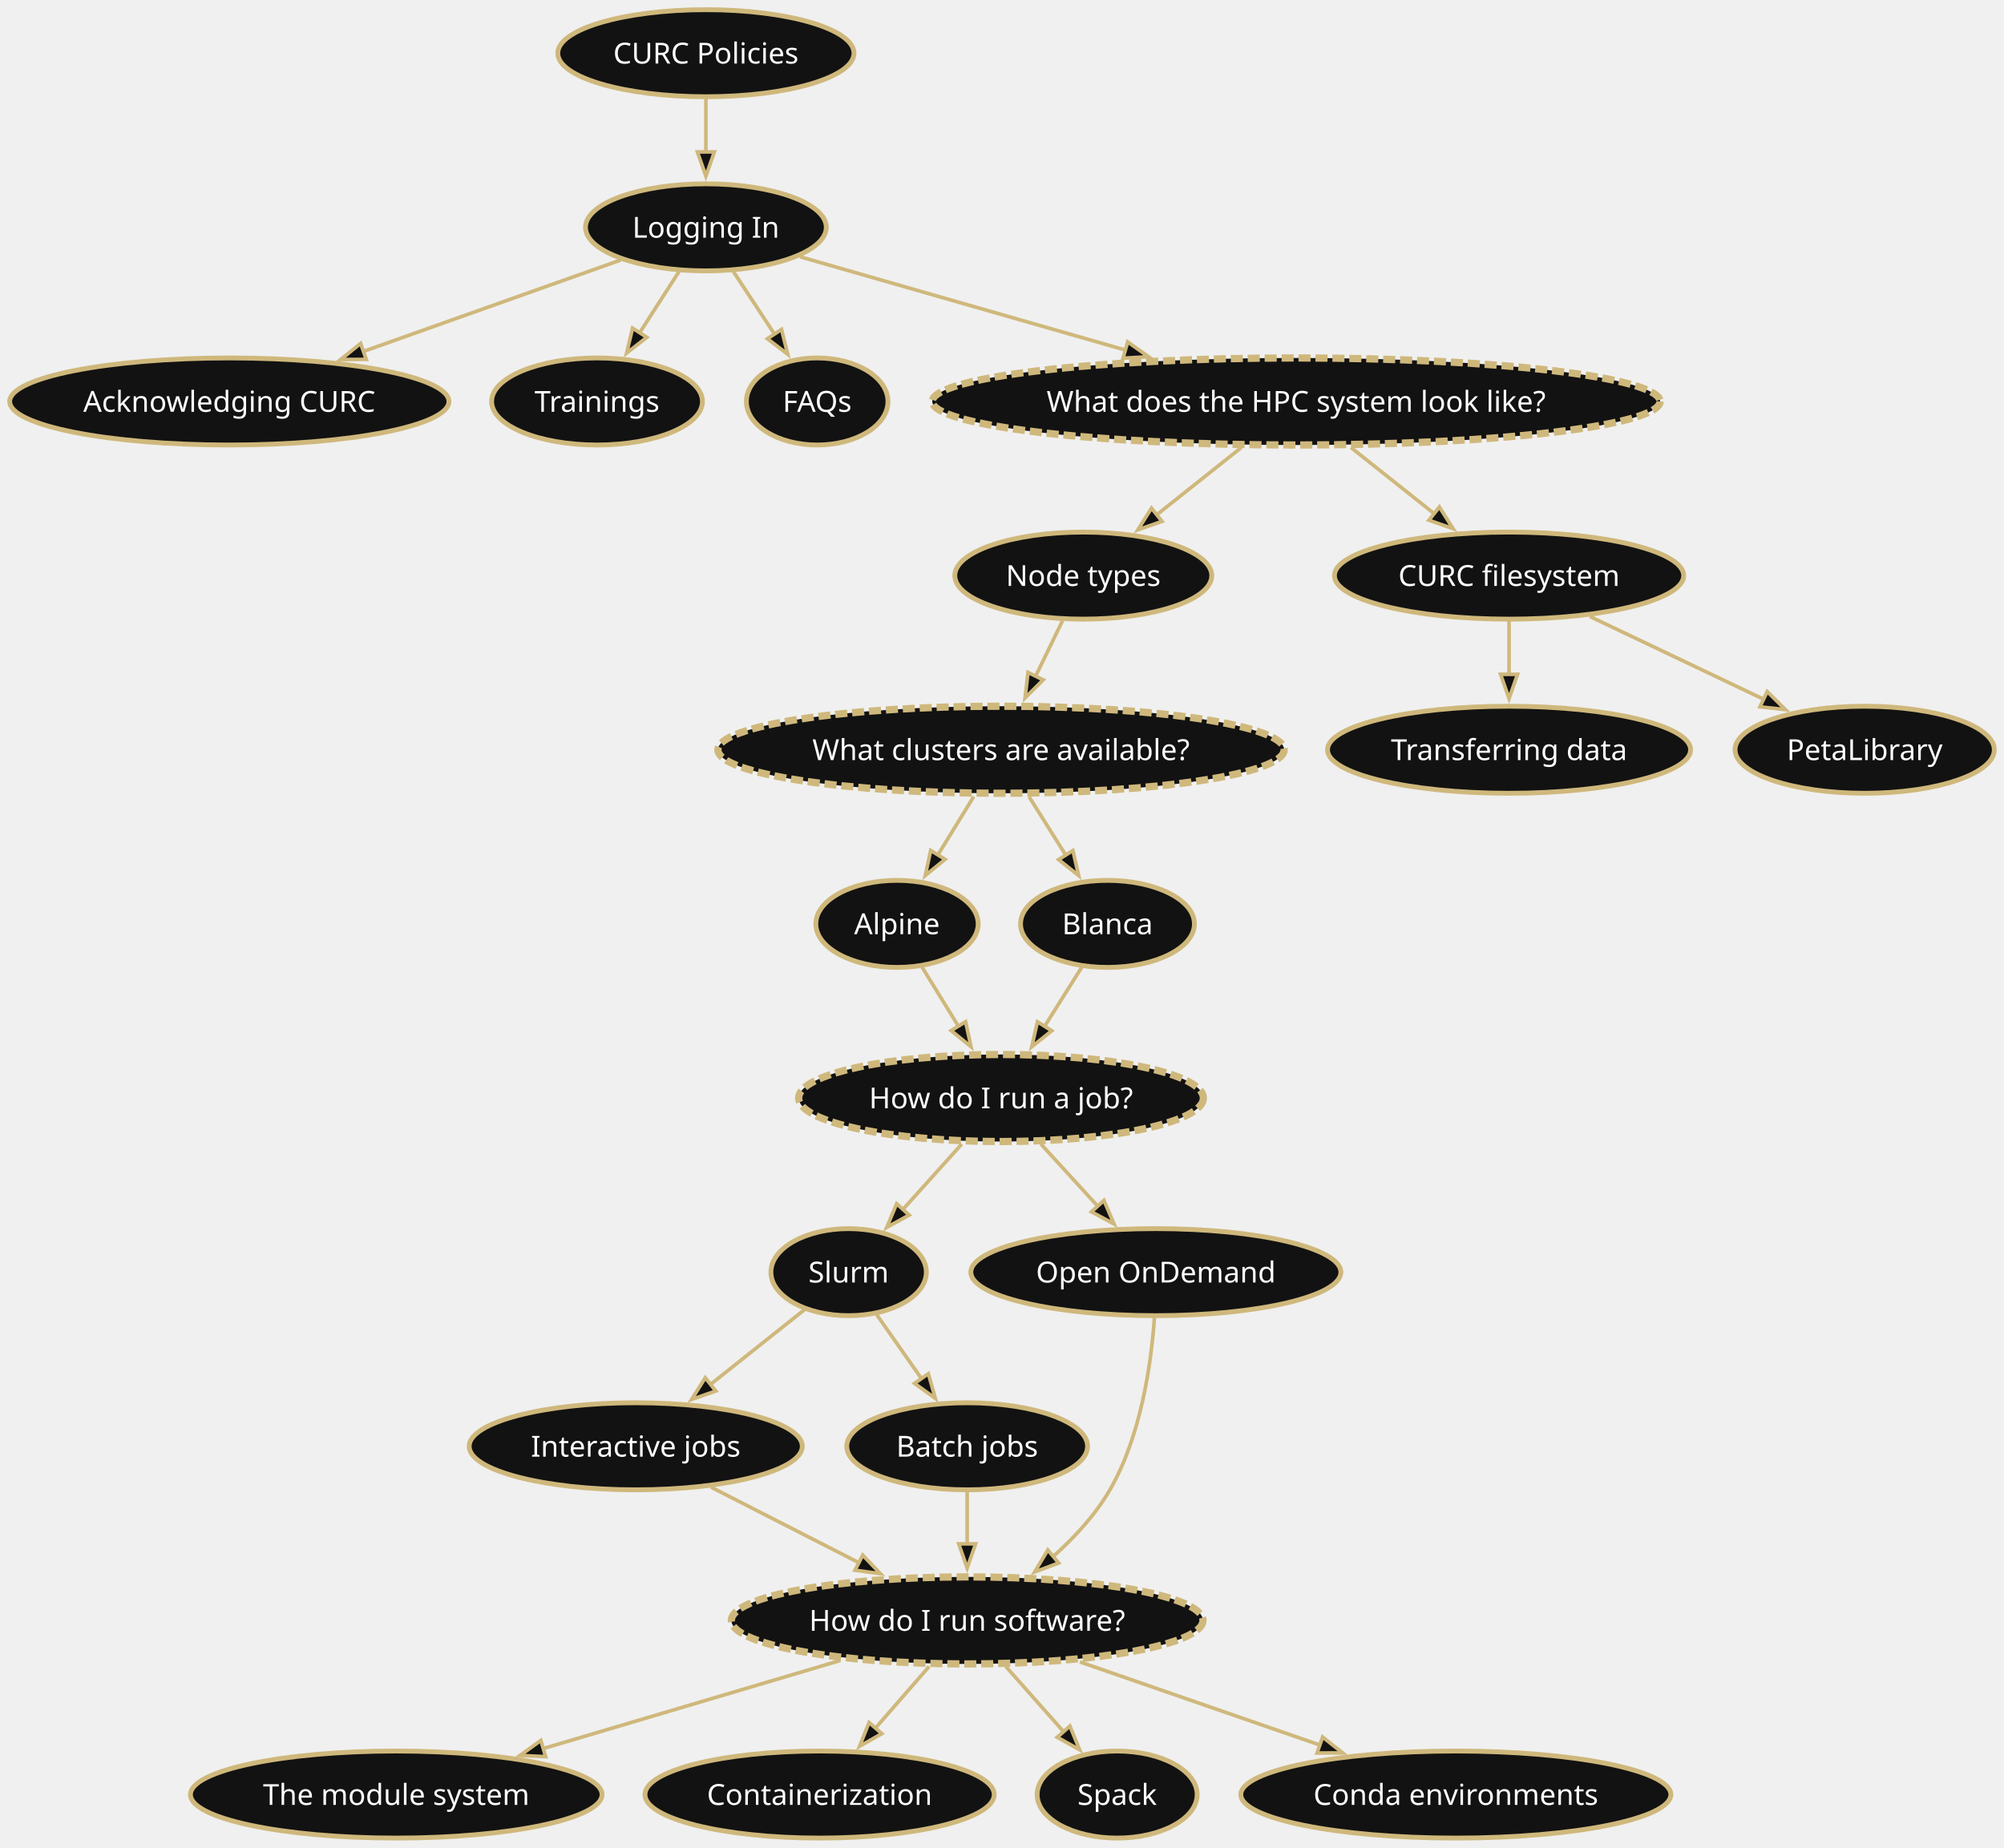
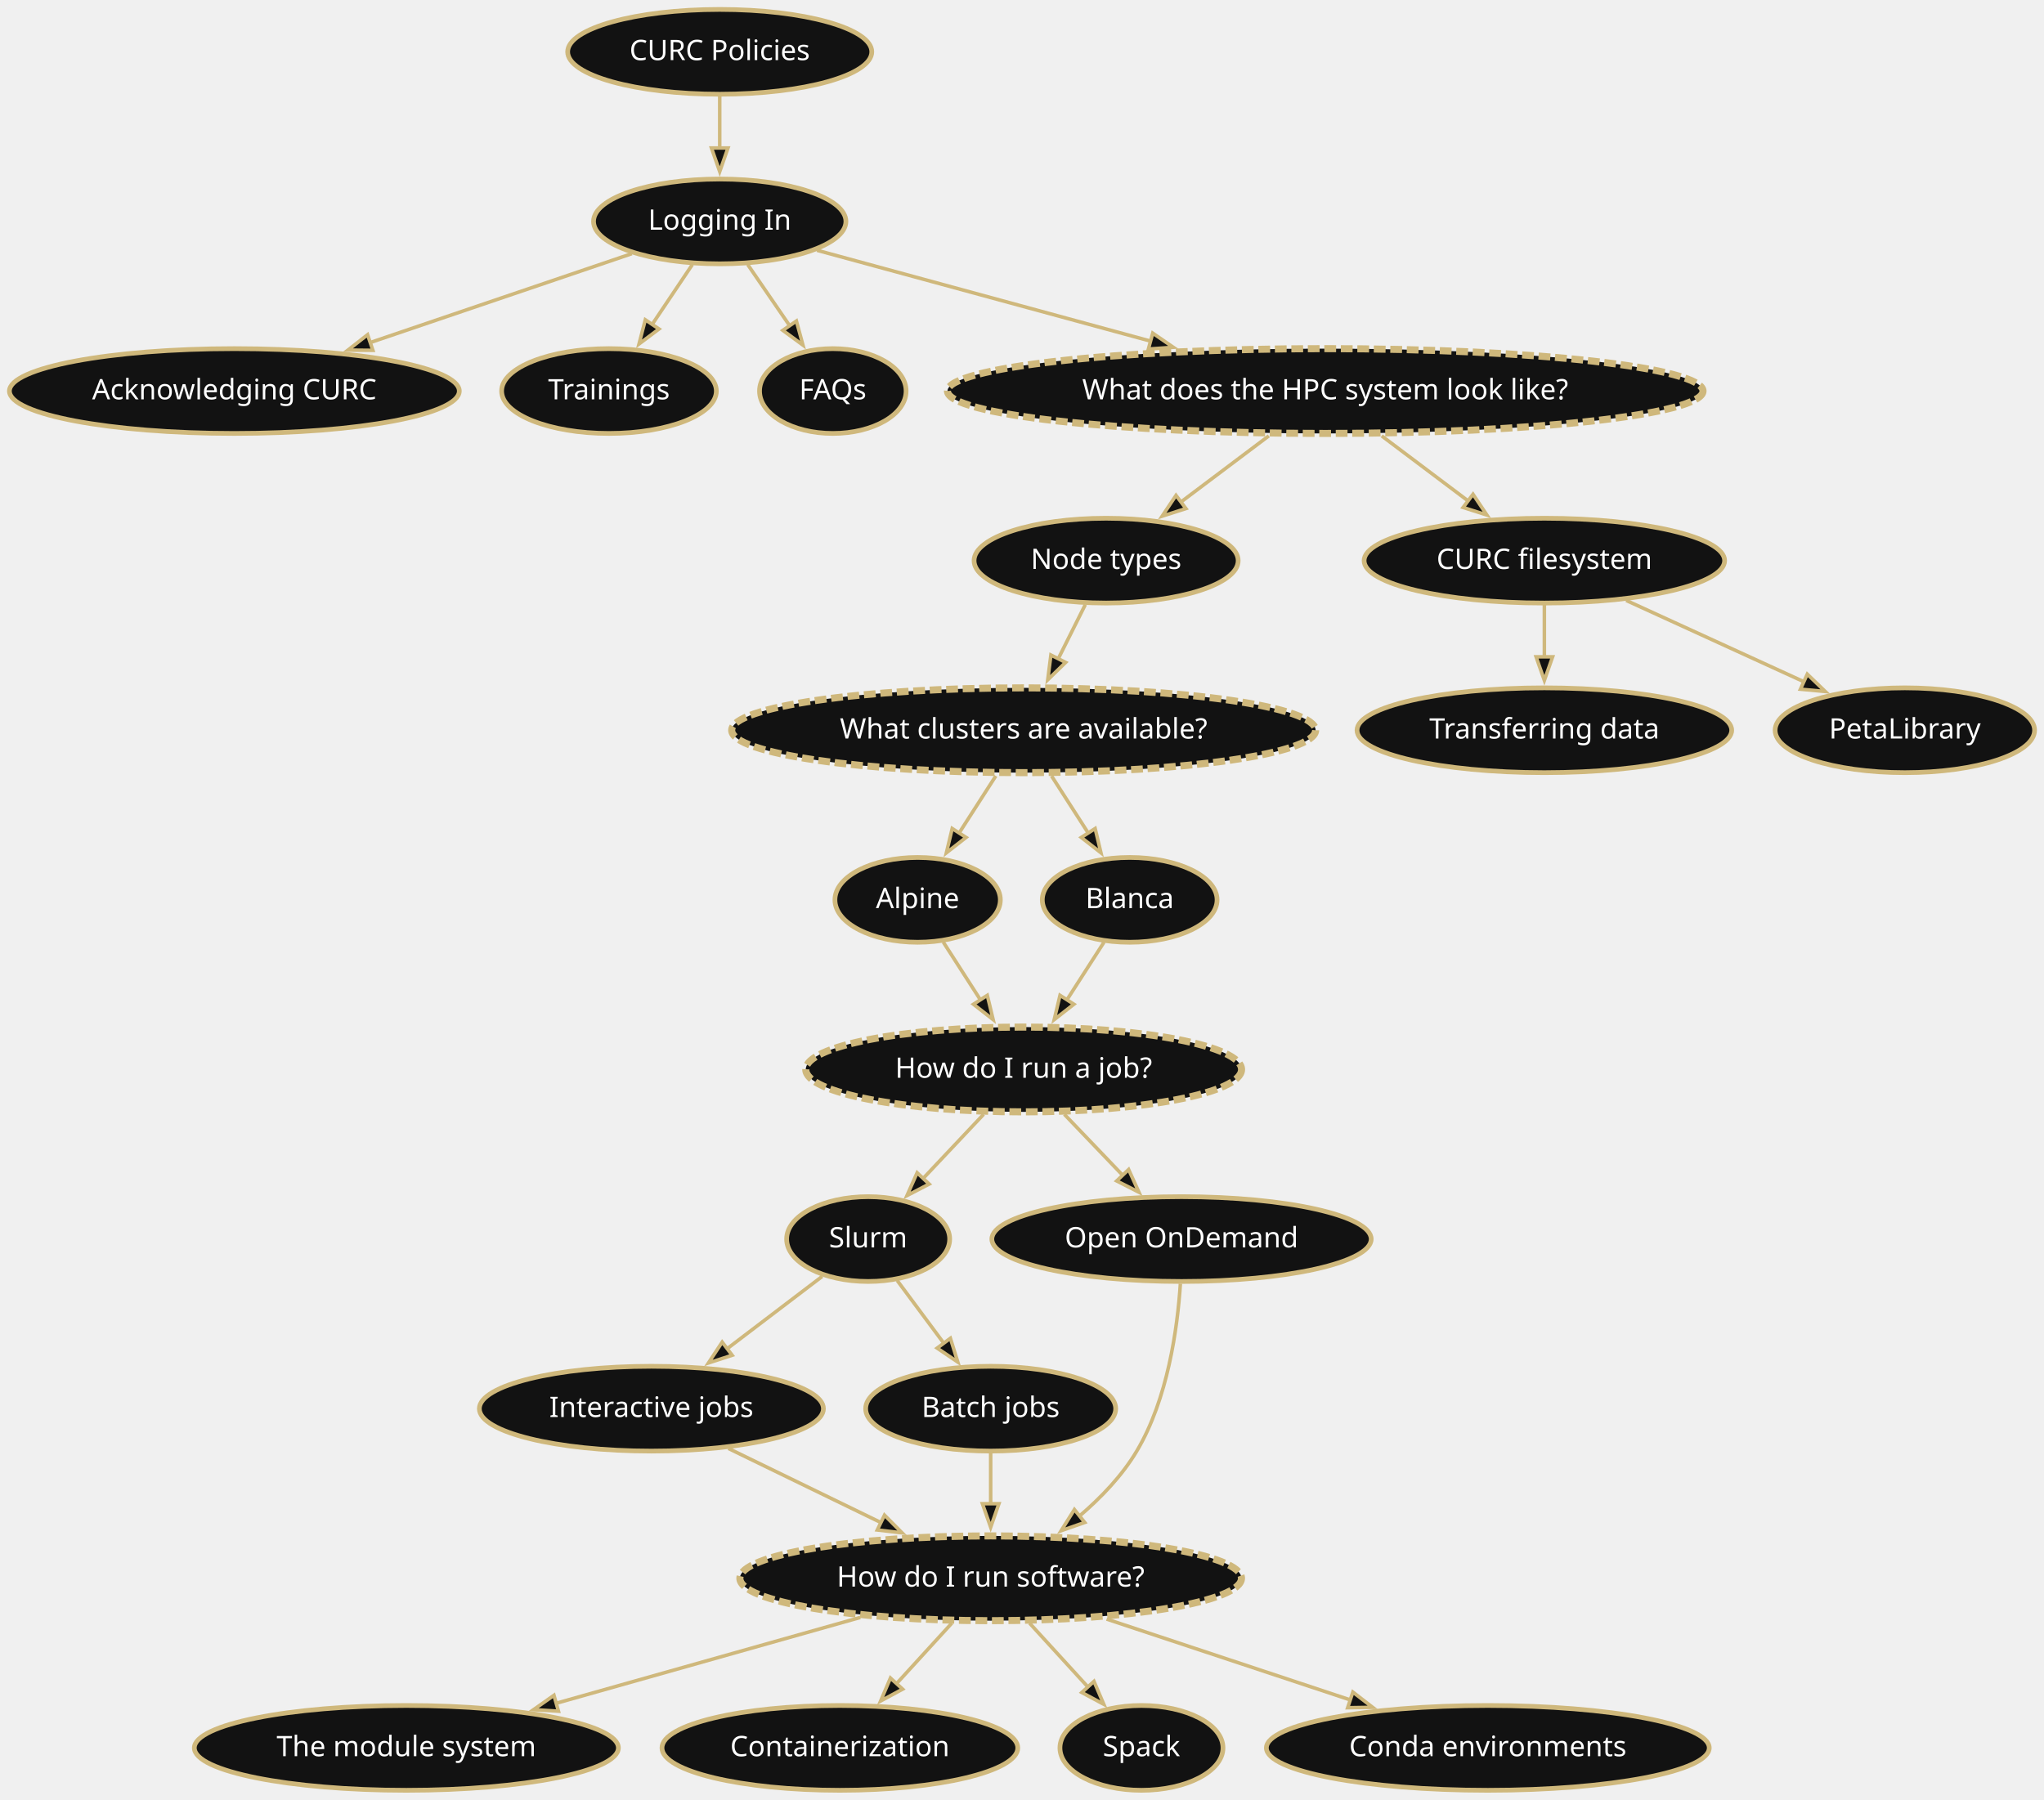
- <svg xmlns="http://www.w3.org/2000/svg" xmlns:xlink="http://www.w3.org/1999/xlink" width="100%" height="100%" viewBox="0.00 0.00 828.38 764.00">
+ <svg xmlns="http://www.w3.org/2000/svg" xmlns:xlink="http://www.w3.org/1999/xlink" width="100%" height="100%" viewBox="0.00 0.00 867.53 764.00">
  <g id="doc-flowchart" class="graph" transform="scale(1 1) rotate(0) translate(4 760)">
    <g id="clickable" class="node">
      <g id="a_clickable">
        <a xlink:href="../additional-resources/policies.html" target="_blank">
-           <ellipse fill="#121212" stroke="#cfb87c" stroke-width="2" cx="287.79" cy="-738" rx="61.22" ry="18" />
-           <text text-anchor="middle" x="287.79" y="-733.73" font-family="Verdana" font-size="12.00" fill="white">CURC Policies</text>
+           <ellipse fill="#121212" stroke="#cfb87c" stroke-width="2" cx="301.47" cy="-738" rx="64.54" ry="18" />
+           <text text-anchor="middle" x="301.47" y="-734.48" font-family="Verdana" font-size="12.00" fill="white">CURC Policies</text>
        </a>
      </g>
    </g>
    <g id="clickable" class="node">
      <g id="a_clickable">
        <a xlink:href="../getting_started/logging-in.html" target="_blank">
-           <ellipse fill="#121212" stroke="#cfb87c" stroke-width="2" cx="287.79" cy="-666" rx="49.77" ry="18" />
-           <text text-anchor="middle" x="287.79" y="-661.73" font-family="Verdana" font-size="12.00" fill="white">Logging In</text>
+           <ellipse fill="#121212" stroke="#cfb87c" stroke-width="2" cx="301.47" cy="-666" rx="53.56" ry="18" />
+           <text text-anchor="middle" x="301.47" y="-662.48" font-family="Verdana" font-size="12.00" fill="white">Logging In</text>
        </a>
      </g>
    </g>
    <g id="doc-flowchart_edge1" class="edge">
-       <path fill="none" stroke="#cfb87c" stroke-width="1.5" d="M287.79,-719.34C287.79,-712.59 287.79,-704.69 287.79,-697.11" />
-       <polygon fill="#121212" stroke="#cfb87c" stroke-width="1.5" points="291.29,-697.17 287.79,-687.17 284.29,-697.17 291.29,-697.17" />
+       <path fill="none" stroke="#cfb87c" stroke-width="1.5" d="M301.47,-719.34C301.47,-712.59 301.47,-704.69 301.47,-697.11" />
+       <polygon fill="#121212" stroke="#cfb87c" stroke-width="1.5" points="304.97,-697.17 301.47,-687.17 297.97,-697.17 304.97,-697.17" />
    </g>
    <g id="clickable" class="node">
      <g id="a_clickable">
        <a xlink:href="../getting_started/acknowledge_curc_resources.html" target="_blank">
-           <ellipse fill="#121212" stroke="#cfb87c" stroke-width="2" cx="90.79" cy="-594" rx="90.79" ry="18" />
-           <text text-anchor="middle" x="90.79" y="-589.73" font-family="Verdana" font-size="12.00" fill="white">Acknowledging CURC</text>
+           <ellipse fill="#121212" stroke="#cfb87c" stroke-width="2" cx="95.47" cy="-594" rx="95.47" ry="18" />
+           <text text-anchor="middle" x="95.47" y="-590.48" font-family="Verdana" font-size="12.00" fill="white">Acknowledging CURC</text>
        </a>
      </g>
    </g>
    <g id="doc-flowchart_edge2" class="edge">
-       <path fill="none" stroke="#cfb87c" stroke-width="1.5" d="M252.57,-652.49C222.94,-641.96 180.06,-626.72 145.89,-614.58" />
-       <polygon fill="#121212" stroke="#cfb87c" stroke-width="1.5" points="147.4,-611.4 136.81,-611.35 145.06,-618 147.4,-611.4" />
+       <path fill="none" stroke="#cfb87c" stroke-width="1.5" d="M264.17,-652.32C233.1,-641.76 188.33,-626.55 152.73,-614.45" />
+       <polygon fill="#121212" stroke="#cfb87c" stroke-width="1.5" points="154.26,-611.28 143.67,-611.38 152.01,-617.91 154.26,-611.28" />
    </g>
    <g id="clickable" class="node">
      <g id="a_clickable">
        <a xlink:href="../getting_started/current-sem-trainings.html" target="_blank">
-           <ellipse fill="#121212" stroke="#cfb87c" stroke-width="2" cx="242.79" cy="-594" rx="43.57" ry="18" />
-           <text text-anchor="middle" x="242.79" y="-589.73" font-family="Verdana" font-size="12.00" fill="white">Trainings</text>
+           <ellipse fill="#121212" stroke="#cfb87c" stroke-width="2" cx="254.47" cy="-594" rx="45.57" ry="18" />
+           <text text-anchor="middle" x="254.47" y="-590.48" font-family="Verdana" font-size="12.00" fill="white">Trainings</text>
        </a>
      </g>
    </g>
    <g id="doc-flowchart_edge3" class="edge">
-       <path fill="none" stroke="#cfb87c" stroke-width="1.5" d="M276.67,-647.7C271.76,-640.07 265.88,-630.92 260.4,-622.4" />
-       <polygon fill="#121212" stroke="#cfb87c" stroke-width="1.5" points="263.37,-620.53 255.02,-614.01 257.48,-624.32 263.37,-620.53" />
+       <path fill="none" stroke="#cfb87c" stroke-width="1.5" d="M289.86,-647.7C284.68,-639.98 278.45,-630.71 272.68,-622.11" />
+       <polygon fill="#121212" stroke="#cfb87c" stroke-width="1.5" points="275.7,-620.34 267.22,-613.99 269.89,-624.24 275.7,-620.34" />
    </g>
    <g id="clickable" class="node">
      <g id="a_clickable">
        <a xlink:href="../getting_started/faq.html" target="_blank">
-           <ellipse fill="#121212" stroke="#cfb87c" stroke-width="2" cx="333.79" cy="-594" rx="29.26" ry="18" />
-           <text text-anchor="middle" x="333.79" y="-589.73" font-family="Verdana" font-size="12.00" fill="white">FAQs</text>
+           <ellipse fill="#121212" stroke="#cfb87c" stroke-width="2" cx="349.47" cy="-594" rx="31.1" ry="18" />
+           <text text-anchor="middle" x="349.47" y="-590.48" font-family="Verdana" font-size="12.00" fill="white">FAQs</text>
        </a>
      </g>
    </g>
    <g id="doc-flowchart_edge4" class="edge">
-       <path fill="none" stroke="#cfb87c" stroke-width="1.5" d="M299.16,-647.7C304.31,-639.87 310.51,-630.44 316.23,-621.73" />
-       <polygon fill="#121212" stroke="#cfb87c" stroke-width="1.5" points="319.06,-623.8 321.62,-613.52 313.21,-619.95 319.06,-623.8" />
+       <path fill="none" stroke="#cfb87c" stroke-width="1.5" d="M313.34,-647.7C318.71,-639.87 325.18,-630.44 331.15,-621.73" />
+       <polygon fill="#121212" stroke="#cfb87c" stroke-width="1.5" points="334.02,-623.72 336.79,-613.49 328.25,-619.76 334.02,-623.72" />
    </g>
    <g id="doc-flowchart_node6" class="node">
-       <ellipse fill="#121212" stroke="#cfb87c" stroke-width="3" stroke-dasharray="5,2" cx="531.79" cy="-594" rx="150.42" ry="18" />
-       <text text-anchor="middle" x="531.79" y="-589.73" font-family="Verdana" font-size="12.00" fill="white">What does the HPC system look like?</text>
+       <ellipse fill="#121212" stroke="#cfb87c" stroke-width="3" stroke-dasharray="5,2" cx="558.47" cy="-594" rx="160.34" ry="18" />
+       <text text-anchor="middle" x="558.47" y="-590.48" font-family="Verdana" font-size="12.00" fill="white">What does the HPC system look like?</text>
    </g>
    <g id="doc-flowchart_edge5" class="edge">
-       <path fill="none" stroke="#cfb87c" stroke-width="1.5" d="M326.72,-653.83C362.84,-643.47 417.44,-627.81 461.22,-615.25" />
-       <polygon fill="#121212" stroke="#cfb87c" stroke-width="1.5" points="462.14,-618.62 470.79,-612.5 460.21,-611.89 462.14,-618.62" />
+       <path fill="none" stroke="#cfb87c" stroke-width="1.5" d="M342.77,-653.75C380.88,-643.37 438.38,-627.71 484.42,-615.17" />
+       <polygon fill="#121212" stroke="#cfb87c" stroke-width="1.5" points="485.25,-618.57 493.98,-612.57 483.41,-611.82 485.25,-618.57" />
    </g>
    <g id="clickable" class="node">
      <g id="a_clickable">
        <a xlink:href="../compute/node-types.html" target="_blank">
-           <ellipse fill="#121212" stroke="#cfb87c" stroke-width="2" cx="443.79" cy="-522" rx="53.11" ry="18" />
-           <text text-anchor="middle" x="443.79" y="-517.73" font-family="Verdana" font-size="12.00" fill="white">Node types</text>
+           <ellipse fill="#121212" stroke="#cfb87c" stroke-width="2" cx="465.47" cy="-522" rx="56.05" ry="18" />
+           <text text-anchor="middle" x="465.47" y="-518.48" font-family="Verdana" font-size="12.00" fill="white">Node types</text>
        </a>
      </g>
    </g>
    <g id="doc-flowchart_edge6" class="edge">
-       <path fill="none" stroke="#cfb87c" stroke-width="1.5" d="M509.13,-574.97C498.39,-566.43 485.41,-556.1 473.86,-546.91" />
-       <polygon fill="#121212" stroke="#cfb87c" stroke-width="1.5" points="476.35,-544.43 466.35,-540.94 471.99,-549.9 476.35,-544.43" />
+       <path fill="none" stroke="#cfb87c" stroke-width="1.5" d="M534.52,-574.97C523.06,-566.34 509.18,-555.9 496.88,-546.64" />
+       <polygon fill="#121212" stroke="#cfb87c" stroke-width="1.5" points="499.34,-544.11 489.25,-540.89 495.13,-549.7 499.34,-544.11" />
    </g>
    <g id="clickable" class="node">
      <g id="a_clickable">
        <a xlink:href="../compute/filesystems.html" target="_blank">
-           <ellipse fill="#121212" stroke="#cfb87c" stroke-width="2" cx="619.79" cy="-522" rx="72.19" ry="18" />
-           <text text-anchor="middle" x="619.79" y="-517.73" font-family="Verdana" font-size="12.00" fill="white">CURC filesystem</text>
+           <ellipse fill="#121212" stroke="#cfb87c" stroke-width="2" cx="651.47" cy="-522" rx="76.51" ry="18" />
+           <text text-anchor="middle" x="651.47" y="-518.48" font-family="Verdana" font-size="12.00" fill="white">CURC filesystem</text>
        </a>
      </g>
    </g>
    <g id="doc-flowchart_edge7" class="edge">
-       <path fill="none" stroke="#cfb87c" stroke-width="1.5" d="M554.45,-574.97C564.93,-566.64 577.54,-556.61 588.87,-547.6" />
-       <polygon fill="#121212" stroke="#cfb87c" stroke-width="1.5" points="590.99,-550.38 596.64,-541.42 586.64,-544.9 590.99,-550.38" />
+       <path fill="none" stroke="#cfb87c" stroke-width="1.5" d="M582.42,-574.97C593.61,-566.56 607.09,-556.41 619.16,-547.32" />
+       <polygon fill="#121212" stroke="#cfb87c" stroke-width="1.5" points="621.19,-550.18 627.07,-541.37 616.98,-544.58 621.19,-550.18" />
    </g>
    <g id="doc-flowchart_node7" class="node">
-       <ellipse fill="#121212" stroke="#cfb87c" stroke-width="3" stroke-dasharray="5,2" cx="409.79" cy="-306" rx="83.64" ry="18" />
-       <text text-anchor="middle" x="409.79" y="-301.73" font-family="Verdana" font-size="12.00" fill="white">How do I run a job?</text>
+       <ellipse fill="#121212" stroke="#cfb87c" stroke-width="3" stroke-dasharray="5,2" cx="430.47" cy="-306" rx="92.48" ry="18" />
+       <text text-anchor="middle" x="430.47" y="-302.48" font-family="Verdana" font-size="12.00" fill="white">How do I run a job?</text>
    </g>
    <g id="clickable" class="node">
      <g id="a_clickable">
        <a xlink:href="../running-jobs/job-resources.html" target="_blank">
-           <ellipse fill="#121212" stroke="#cfb87c" stroke-width="2" cx="346.79" cy="-234" rx="32.12" ry="18" />
-           <text text-anchor="middle" x="346.79" y="-229.72" font-family="Verdana" font-size="12.00" fill="white">Slurm</text>
+           <ellipse fill="#121212" stroke="#cfb87c" stroke-width="2" cx="364.47" cy="-234" rx="34.6" ry="18" />
+           <text text-anchor="middle" x="364.47" y="-230.47" font-family="Verdana" font-size="12.00" fill="white">Slurm</text>
        </a>
      </g>
    </g>
    <g id="doc-flowchart_edge15" class="edge">
-       <path fill="none" stroke="#cfb87c" stroke-width="1.5" d="M393.57,-286.97C386.1,-278.68 377.12,-268.7 369.03,-259.71" />
-       <polygon fill="#121212" stroke="#cfb87c" stroke-width="1.5" points="371.84,-257.6 362.55,-252.51 366.64,-262.28 371.84,-257.6" />
+       <path fill="none" stroke="#cfb87c" stroke-width="1.5" d="M413.48,-286.97C405.65,-278.68 396.25,-268.7 387.78,-259.71" />
+       <polygon fill="#121212" stroke="#cfb87c" stroke-width="1.5" points="390.36,-257.35 380.95,-252.47 385.26,-262.15 390.36,-257.35" />
    </g>
    <g id="clickable" class="node">
      <g id="a_clickable">
        <a xlink:href="../open_ondemand/index.html" target="_blank">
-           <ellipse fill="#121212" stroke="#cfb87c" stroke-width="2" cx="473.79" cy="-234" rx="76.48" ry="18" />
-           <text text-anchor="middle" x="473.79" y="-229.72" font-family="Verdana" font-size="12.00" fill="white">Open OnDemand</text>
+           <ellipse fill="#121212" stroke="#cfb87c" stroke-width="2" cx="497.47" cy="-234" rx="80.5" ry="18" />
+           <text text-anchor="middle" x="497.47" y="-230.47" font-family="Verdana" font-size="12.00" fill="white">Open OnDemand</text>
        </a>
      </g>
    </g>
    <g id="doc-flowchart_edge16" class="edge">
-       <path fill="none" stroke="#cfb87c" stroke-width="1.5" d="M426.27,-286.97C433.45,-279.12 442.01,-269.76 449.87,-261.16" />
-       <polygon fill="#121212" stroke="#cfb87c" stroke-width="1.5" points="452.33,-263.66 456.5,-253.92 447.17,-258.94 452.33,-263.66" />
+       <path fill="none" stroke="#cfb87c" stroke-width="1.5" d="M447.73,-286.97C455.33,-279.04 464.39,-269.56 472.69,-260.89" />
+       <polygon fill="#121212" stroke="#cfb87c" stroke-width="1.5" points="475.02,-263.53 479.4,-253.88 469.96,-258.69 475.02,-263.53" />
    </g>
    <g id="doc-flowchart_node8" class="node">
-       <ellipse fill="#121212" stroke="#cfb87c" stroke-width="3" stroke-dasharray="5,2" cx="409.79" cy="-450" rx="117.03" ry="18" />
-       <text text-anchor="middle" x="409.79" y="-445.73" font-family="Verdana" font-size="12.00" fill="white">What clusters are available?</text>
+       <ellipse fill="#121212" stroke="#cfb87c" stroke-width="3" stroke-dasharray="5,2" cx="430.47" cy="-450" rx="123.92" ry="18" />
+       <text text-anchor="middle" x="430.47" y="-446.48" font-family="Verdana" font-size="12.00" fill="white">What clusters are available?</text>
    </g>
    <g id="clickable" class="node">
      <g id="a_clickable">
        <a xlink:href="../clusters/alpine/index.html" target="_blank">
-           <ellipse fill="#121212" stroke="#cfb87c" stroke-width="2" cx="366.79" cy="-378" rx="33.55" ry="18" />
-           <text text-anchor="middle" x="366.79" y="-373.73" font-family="Verdana" font-size="12.00" fill="white">Alpine</text>
+           <ellipse fill="#121212" stroke="#cfb87c" stroke-width="2" cx="385.47" cy="-378" rx="35.1" ry="18" />
+           <text text-anchor="middle" x="385.47" y="-374.48" font-family="Verdana" font-size="12.00" fill="white">Alpine</text>
        </a>
      </g>
    </g>
    <g id="doc-flowchart_edge11" class="edge">
-       <path fill="none" stroke="#cfb87c" stroke-width="1.5" d="M398.49,-430.61C393.93,-423.17 388.56,-414.44 383.55,-406.28" />
-       <polygon fill="#121212" stroke="#cfb87c" stroke-width="1.5" points="386.68,-404.69 378.47,-398 380.72,-408.36 386.68,-404.69" />
+       <path fill="none" stroke="#cfb87c" stroke-width="1.5" d="M418.65,-430.61C413.87,-423.17 408.25,-414.44 403.01,-406.28" />
+       <polygon fill="#121212" stroke="#cfb87c" stroke-width="1.5" points="406.03,-404.5 397.67,-397.98 400.14,-408.28 406.03,-404.5" />
    </g>
    <g id="clickable" class="node">
      <g id="a_clickable">
        <a xlink:href="../clusters/blanca/blanca.html" target="_blank">
-           <ellipse fill="#121212" stroke="#cfb87c" stroke-width="2" cx="453.79" cy="-378" rx="35.94" ry="18" />
-           <text text-anchor="middle" x="453.79" y="-373.73" font-family="Verdana" font-size="12.00" fill="white">Blanca</text>
+           <ellipse fill="#121212" stroke="#cfb87c" stroke-width="2" cx="475.47" cy="-378" rx="37.09" ry="18" />
+           <text text-anchor="middle" x="475.47" y="-374.48" font-family="Verdana" font-size="12.00" fill="white">Blanca</text>
        </a>
      </g>
    </g>
    <g id="doc-flowchart_edge12" class="edge">
-       <path fill="none" stroke="#cfb87c" stroke-width="1.5" d="M421.35,-430.61C426.03,-423.17 431.52,-414.44 436.64,-406.28" />
-       <polygon fill="#121212" stroke="#cfb87c" stroke-width="1.5" points="439.5,-408.32 441.86,-397.99 433.57,-404.59 439.5,-408.32" />
+       <path fill="none" stroke="#cfb87c" stroke-width="1.5" d="M442.3,-430.61C447.08,-423.17 452.69,-414.44 457.93,-406.28" />
+       <polygon fill="#121212" stroke="#cfb87c" stroke-width="1.5" points="460.81,-408.28 463.27,-397.98 454.92,-404.5 460.81,-408.28" />
    </g>
    <g id="doc-flowchart_edge10" class="edge">
-       <path fill="none" stroke="#cfb87c" stroke-width="1.5" d="M435.21,-503.34C431.83,-496.37 427.85,-488.18 424.06,-480.37" />
-       <polygon fill="#121212" stroke="#cfb87c" stroke-width="1.5" points="427.23,-478.9 419.72,-471.43 420.94,-481.96 427.23,-478.9" />
+       <path fill="none" stroke="#cfb87c" stroke-width="1.5" d="M456.64,-503.34C453.12,-496.29 448.97,-487.99 445.02,-480.1" />
+       <polygon fill="#121212" stroke="#cfb87c" stroke-width="1.5" points="448.29,-478.8 440.69,-471.42 442.03,-481.93 448.29,-478.8" />
    </g>
    <g id="clickable" class="node">
      <g id="a_clickable">
        <a xlink:href="../compute/data-transfer.html" target="_blank">
-           <ellipse fill="#121212" stroke="#cfb87c" stroke-width="2" cx="619.79" cy="-450" rx="75.05" ry="18" />
-           <text text-anchor="middle" x="619.79" y="-445.73" font-family="Verdana" font-size="12.00" fill="white">Transferring data</text>
+           <ellipse fill="#121212" stroke="#cfb87c" stroke-width="2" cx="651.47" cy="-450" rx="79.51" ry="18" />
+           <text text-anchor="middle" x="651.47" y="-446.48" font-family="Verdana" font-size="12.00" fill="white">Transferring data</text>
        </a>
      </g>
    </g>
    <g id="doc-flowchart_edge8" class="edge">
-       <path fill="none" stroke="#cfb87c" stroke-width="1.5" d="M619.79,-503.34C619.79,-496.59 619.79,-488.69 619.79,-481.11" />
-       <polygon fill="#121212" stroke="#cfb87c" stroke-width="1.5" points="623.29,-481.17 619.79,-471.17 616.29,-481.17 623.29,-481.17" />
+       <path fill="none" stroke="#cfb87c" stroke-width="1.5" d="M651.47,-503.34C651.47,-496.59 651.47,-488.69 651.47,-481.11" />
+       <polygon fill="#121212" stroke="#cfb87c" stroke-width="1.5" points="654.97,-481.17 651.47,-471.17 647.97,-481.17 654.97,-481.17" />
    </g>
    <g id="clickable" class="node">
      <g id="a_clickable">
        <a xlink:href="../storage/petalibrary/index.html" target="_blank">
-           <ellipse fill="#121212" stroke="#cfb87c" stroke-width="2" cx="766.79" cy="-450" rx="53.58" ry="18" />
-           <text text-anchor="middle" x="766.79" y="-445.73" font-family="Verdana" font-size="12.00" fill="white">PetaLibrary</text>
+           <ellipse fill="#121212" stroke="#cfb87c" stroke-width="2" cx="804.47" cy="-450" rx="55.06" ry="18" />
+           <text text-anchor="middle" x="804.47" y="-446.48" font-family="Verdana" font-size="12.00" fill="white">PetaLibrary</text>
        </a>
      </g>
    </g>
    <g id="doc-flowchart_edge9" class="edge">
-       <path fill="none" stroke="#cfb87c" stroke-width="1.5" d="M653.15,-505.12C674.45,-494.97 702.25,-481.73 725.02,-470.89" />
-       <polygon fill="#121212" stroke="#cfb87c" stroke-width="1.5" points="726.5,-474.06 734.02,-466.6 723.49,-467.74 726.5,-474.06" />
+       <path fill="none" stroke="#cfb87c" stroke-width="1.5" d="M686.19,-505.12C708.65,-494.84 738.03,-481.4 761.89,-470.48" />
+       <polygon fill="#121212" stroke="#cfb87c" stroke-width="1.5" points="763.06,-473.8 770.7,-466.45 760.15,-467.43 763.06,-473.8" />
    </g>
    <g id="doc-flowchart_edge13" class="edge">
-       <path fill="none" stroke="#cfb87c" stroke-width="1.5" d="M377.2,-360.05C381.69,-352.74 387.08,-343.98 392.16,-335.7" />
-       <polygon fill="#121212" stroke="#cfb87c" stroke-width="1.5" points="395.14,-337.55 397.39,-327.19 389.17,-333.88 395.14,-337.55" />
+       <path fill="none" stroke="#cfb87c" stroke-width="1.5" d="M396.37,-360.05C401.12,-352.66 406.83,-343.78 412.2,-335.42" />
+       <polygon fill="#121212" stroke="#cfb87c" stroke-width="1.5" points="415.04,-337.47 417.51,-327.17 409.16,-333.69 415.04,-337.47" />
    </g>
    <g id="doc-flowchart_edge14" class="edge">
-       <path fill="none" stroke="#cfb87c" stroke-width="1.5" d="M443.14,-360.05C438.49,-352.66 432.91,-343.78 427.66,-335.42" />
-       <polygon fill="#121212" stroke="#cfb87c" stroke-width="1.5" points="430.76,-333.79 422.48,-327.18 424.84,-337.51 430.76,-333.79" />
+       <path fill="none" stroke="#cfb87c" stroke-width="1.5" d="M464.58,-360.05C459.83,-352.66 454.12,-343.78 448.74,-335.42" />
+       <polygon fill="#121212" stroke="#cfb87c" stroke-width="1.5" points="451.79,-333.69 443.44,-327.17 445.9,-337.47 451.79,-333.69" />
    </g>
    <g id="clickable" class="node">
      <g id="a_clickable">
        <a xlink:href="../running-jobs/interactive-jobs.html" target="_blank">
-           <ellipse fill="#121212" stroke="#cfb87c" stroke-width="2" cx="258.79" cy="-162" rx="68.85" ry="18" />
-           <text text-anchor="middle" x="258.79" y="-157.72" font-family="Verdana" font-size="12.00" fill="white">Interactive jobs</text>
+           <ellipse fill="#121212" stroke="#cfb87c" stroke-width="2" cx="272.47" cy="-162" rx="73.02" ry="18" />
+           <text text-anchor="middle" x="272.47" y="-158.47" font-family="Verdana" font-size="12.00" fill="white">Interactive jobs</text>
        </a>
      </g>
    </g>
    <g id="doc-flowchart_edge17" class="edge">
-       <path fill="none" stroke="#cfb87c" stroke-width="1.5" d="M328.56,-218.5C317.33,-209.56 302.63,-197.87 289.63,-187.53" />
-       <polygon fill="#121212" stroke="#cfb87c" stroke-width="1.5" points="291.88,-184.85 281.88,-181.36 287.53,-190.33 291.88,-184.85" />
+       <path fill="none" stroke="#cfb87c" stroke-width="1.5" d="M344.96,-218.15C333.16,-209.18 317.84,-197.52 304.32,-187.23" />
+       <polygon fill="#121212" stroke="#cfb87c" stroke-width="1.5" points="306.75,-184.68 296.68,-181.41 302.52,-190.26 306.75,-184.68" />
    </g>
    <g id="clickable" class="node">
      <g id="a_clickable">
        <a xlink:href="../running-jobs/batch-jobs.html" target="_blank">
-           <ellipse fill="#121212" stroke="#cfb87c" stroke-width="2" cx="395.79" cy="-162" rx="49.77" ry="18" />
-           <text text-anchor="middle" x="395.79" y="-157.72" font-family="Verdana" font-size="12.00" fill="white">Batch jobs</text>
+           <ellipse fill="#121212" stroke="#cfb87c" stroke-width="2" cx="416.47" cy="-162" rx="53.06" ry="18" />
+           <text text-anchor="middle" x="416.47" y="-158.47" font-family="Verdana" font-size="12.00" fill="white">Batch jobs</text>
        </a>
      </g>
    </g>
    <g id="doc-flowchart_edge18" class="edge">
-       <path fill="none" stroke="#cfb87c" stroke-width="1.5" d="M358.4,-216.41C363.94,-208.51 370.7,-198.85 376.94,-189.94" />
-       <polygon fill="#121212" stroke="#cfb87c" stroke-width="1.5" points="379.75,-192.02 382.62,-181.82 374.02,-188 379.75,-192.02" />
+       <path fill="none" stroke="#cfb87c" stroke-width="1.5" d="M376.8,-216.41C382.73,-208.42 390,-198.64 396.68,-189.64" />
+       <polygon fill="#121212" stroke="#cfb87c" stroke-width="1.5" points="399.37,-191.89 402.52,-181.78 393.75,-187.72 399.37,-191.89" />
    </g>
    <g id="doc-flowchart_node19" class="node">
-       <ellipse fill="#121212" stroke="#cfb87c" stroke-width="3" stroke-dasharray="5,2" cx="395.79" cy="-90" rx="97.47" ry="18" />
-       <text text-anchor="middle" x="395.79" y="-85.72" font-family="Verdana" font-size="12.00" fill="white">How do I run software?</text>
+       <ellipse fill="#121212" stroke="#cfb87c" stroke-width="3" stroke-dasharray="5,2" cx="416.47" cy="-90" rx="106.45" ry="18" />
+       <text text-anchor="middle" x="416.47" y="-86.47" font-family="Verdana" font-size="12.00" fill="white">How do I run software?</text>
    </g>
    <g id="doc-flowchart_edge19" class="edge">
-       <path fill="none" stroke="#cfb87c" stroke-width="1.5" d="M289.88,-145.12C308,-135.86 331.15,-124.03 351.19,-113.79" />
-       <polygon fill="#121212" stroke="#cfb87c" stroke-width="1.5" points="352.62,-116.99 359.93,-109.33 349.43,-110.76 352.62,-116.99" />
+       <path fill="none" stroke="#cfb87c" stroke-width="1.5" d="M305.15,-145.12C324.28,-135.82 348.76,-123.92 369.89,-113.65" />
+       <polygon fill="#121212" stroke="#cfb87c" stroke-width="1.5" points="371.4,-116.8 378.86,-109.28 368.34,-110.51 371.4,-116.8" />
    </g>
    <g id="doc-flowchart_edge20" class="edge">
-       <path fill="none" stroke="#cfb87c" stroke-width="1.5" d="M395.79,-143.34C395.79,-136.69 395.79,-128.94 395.79,-121.46" />
-       <polygon fill="#121212" stroke="#cfb87c" stroke-width="1.5" points="399.29,-121.66 395.79,-111.66 392.29,-121.66 399.29,-121.66" />
+       <path fill="none" stroke="#cfb87c" stroke-width="1.5" d="M416.47,-143.34C416.47,-136.69 416.47,-128.94 416.47,-121.46" />
+       <polygon fill="#121212" stroke="#cfb87c" stroke-width="1.5" points="419.97,-121.66 416.47,-111.66 412.97,-121.66 419.97,-121.66" />
    </g>
    <g id="doc-flowchart_edge21" class="edge">
-       <path fill="none" stroke="#cfb87c" stroke-width="1.5" d="M473.2,-215.12C471.87,-196.28 467.69,-166.29 454.79,-144 448.8,-133.65 440.09,-124.23 431.19,-116.29" />
-       <polygon fill="#121212" stroke="#cfb87c" stroke-width="1.5" points="433.61,-113.75 423.69,-110.03 429.13,-119.13 433.61,-113.75" />
+       <path fill="none" stroke="#cfb87c" stroke-width="1.5" d="M496.99,-215.06C495.75,-196.16 491.65,-166.13 478.47,-144 472.29,-133.61 463.34,-124.26 454.15,-116.41" />
+       <polygon fill="#121212" stroke="#cfb87c" stroke-width="1.5" points="456.38,-113.7 446.38,-110.2 452.01,-119.18 456.38,-113.7" />
    </g>
    <g id="clickable" class="node">
      <g id="a_clickable">
        <a xlink:href="../compute/modules.html" target="_blank">
-           <ellipse fill="#121212" stroke="#cfb87c" stroke-width="2" cx="159.79" cy="-18" rx="85.07" ry="18" />
-           <text text-anchor="middle" x="159.79" y="-13.72" font-family="Verdana" font-size="12.00" fill="white">The module system</text>
+           <ellipse fill="#121212" stroke="#cfb87c" stroke-width="2" cx="168.47" cy="-18" rx="89.99" ry="18" />
+           <text text-anchor="middle" x="168.47" y="-14.47" font-family="Verdana" font-size="12.00" fill="white">The module system</text>
        </a>
      </g>
    </g>
    <g id="doc-flowchart_edge22" class="edge">
-       <path fill="none" stroke="#cfb87c" stroke-width="1.5" d="M343.42,-73.46C306.99,-62.66 258.33,-48.23 220.25,-36.93" />
-       <polygon fill="#121212" stroke="#cfb87c" stroke-width="1.5" points="221.56,-33.67 210.98,-34.18 219.57,-40.38 221.56,-33.67" />
+       <path fill="none" stroke="#cfb87c" stroke-width="1.5" d="M361.13,-73.38C322.88,-62.58 271.91,-48.19 232,-36.93" />
+       <polygon fill="#121212" stroke="#cfb87c" stroke-width="1.5" points="233.02,-33.58 222.45,-34.23 231.12,-40.32 233.02,-33.58" />
    </g>
    <g id="clickable" class="node">
      <g id="a_clickable">
        <a xlink:href="../software/containerization.html" target="_blank">
-           <ellipse fill="#121212" stroke="#cfb87c" stroke-width="2" cx="334.79" cy="-18" rx="72.19" ry="18" />
-           <text text-anchor="middle" x="334.79" y="-13.72" font-family="Verdana" font-size="12.00" fill="white">Containerization</text>
+           <ellipse fill="#121212" stroke="#cfb87c" stroke-width="2" cx="352.47" cy="-18" rx="75.51" ry="18" />
+           <text text-anchor="middle" x="352.47" y="-14.47" font-family="Verdana" font-size="12.00" fill="white">Containerization</text>
        </a>
      </g>
    </g>
    <g id="doc-flowchart_edge23" class="edge">
-       <path fill="none" stroke="#cfb87c" stroke-width="1.5" d="M380.08,-70.97C373.31,-63.2 365.26,-53.96 357.83,-45.44" />
-       <polygon fill="#121212" stroke="#cfb87c" stroke-width="1.5" points="360.52,-43.19 351.31,-37.95 355.24,-47.79 360.52,-43.19" />
+       <path fill="none" stroke="#cfb87c" stroke-width="1.5" d="M399.99,-70.97C392.81,-63.12 384.26,-53.76 376.4,-45.16" />
+       <polygon fill="#121212" stroke="#cfb87c" stroke-width="1.5" points="379.1,-42.94 369.77,-37.92 373.93,-47.66 379.1,-42.94" />
    </g>
    <g id="clickable" class="node">
      <g id="a_clickable">
        <a xlink:href="../software/spack.html" target="_blank">
-           <ellipse fill="#121212" stroke="#cfb87c" stroke-width="2" cx="457.79" cy="-18" rx="33.07" ry="18" />
-           <text text-anchor="middle" x="457.79" y="-13.72" font-family="Verdana" font-size="12.00" fill="white">Spack</text>
+           <ellipse fill="#121212" stroke="#cfb87c" stroke-width="2" cx="480.47" cy="-18" rx="34.6" ry="18" />
+           <text text-anchor="middle" x="480.47" y="-14.47" font-family="Verdana" font-size="12.00" fill="white">Spack</text>
        </a>
      </g>
    </g>
    <g id="doc-flowchart_edge24" class="edge">
-       <path fill="none" stroke="#cfb87c" stroke-width="1.5" d="M411.76,-70.97C419.03,-62.76 427.76,-52.91 435.65,-44" />
-       <polygon fill="#121212" stroke="#cfb87c" stroke-width="1.5" points="438.26,-46.33 442.27,-36.52 433.02,-41.69 438.26,-46.33" />
+       <path fill="none" stroke="#cfb87c" stroke-width="1.5" d="M432.96,-70.97C440.54,-62.68 449.67,-52.7 457.88,-43.71" />
+       <polygon fill="#121212" stroke="#cfb87c" stroke-width="1.5" points="460.31,-46.24 464.48,-36.5 455.15,-41.52 460.31,-46.24" />
    </g>
    <g id="clickable" class="node">
      <g id="a_clickable">
        <a xlink:href="../software/python.html" target="_blank">
-           <ellipse fill="#121212" stroke="#cfb87c" stroke-width="2" cx="597.79" cy="-18" rx="88.88" ry="18" />
-           <text text-anchor="middle" x="597.79" y="-13.72" font-family="Verdana" font-size="12.00" fill="white">Conda environments</text>
+           <ellipse fill="#121212" stroke="#cfb87c" stroke-width="2" cx="627.47" cy="-18" rx="93.98" ry="18" />
+           <text text-anchor="middle" x="627.47" y="-14.47" font-family="Verdana" font-size="12.00" fill="white">Conda environments</text>
        </a>
      </g>
    </g>
    <g id="doc-flowchart_edge25" class="edge">
-       <path fill="none" stroke="#cfb87c" stroke-width="1.5" d="M442.39,-72.85C471.94,-62.61 510.34,-49.31 541.58,-38.48" />
-       <polygon fill="#121212" stroke="#cfb87c" stroke-width="1.5" points="542.72,-41.79 551.02,-35.21 540.42,-35.18 542.72,-41.79" />
+       <path fill="none" stroke="#cfb87c" stroke-width="1.5" d="M465.68,-72.68C496.59,-62.42 536.62,-49.14 569.12,-38.36" />
+       <polygon fill="#121212" stroke="#cfb87c" stroke-width="1.5" points="570.19,-41.69 578.58,-35.22 567.98,-35.05 570.19,-41.69" />
    </g>
  </g>
</svg>
